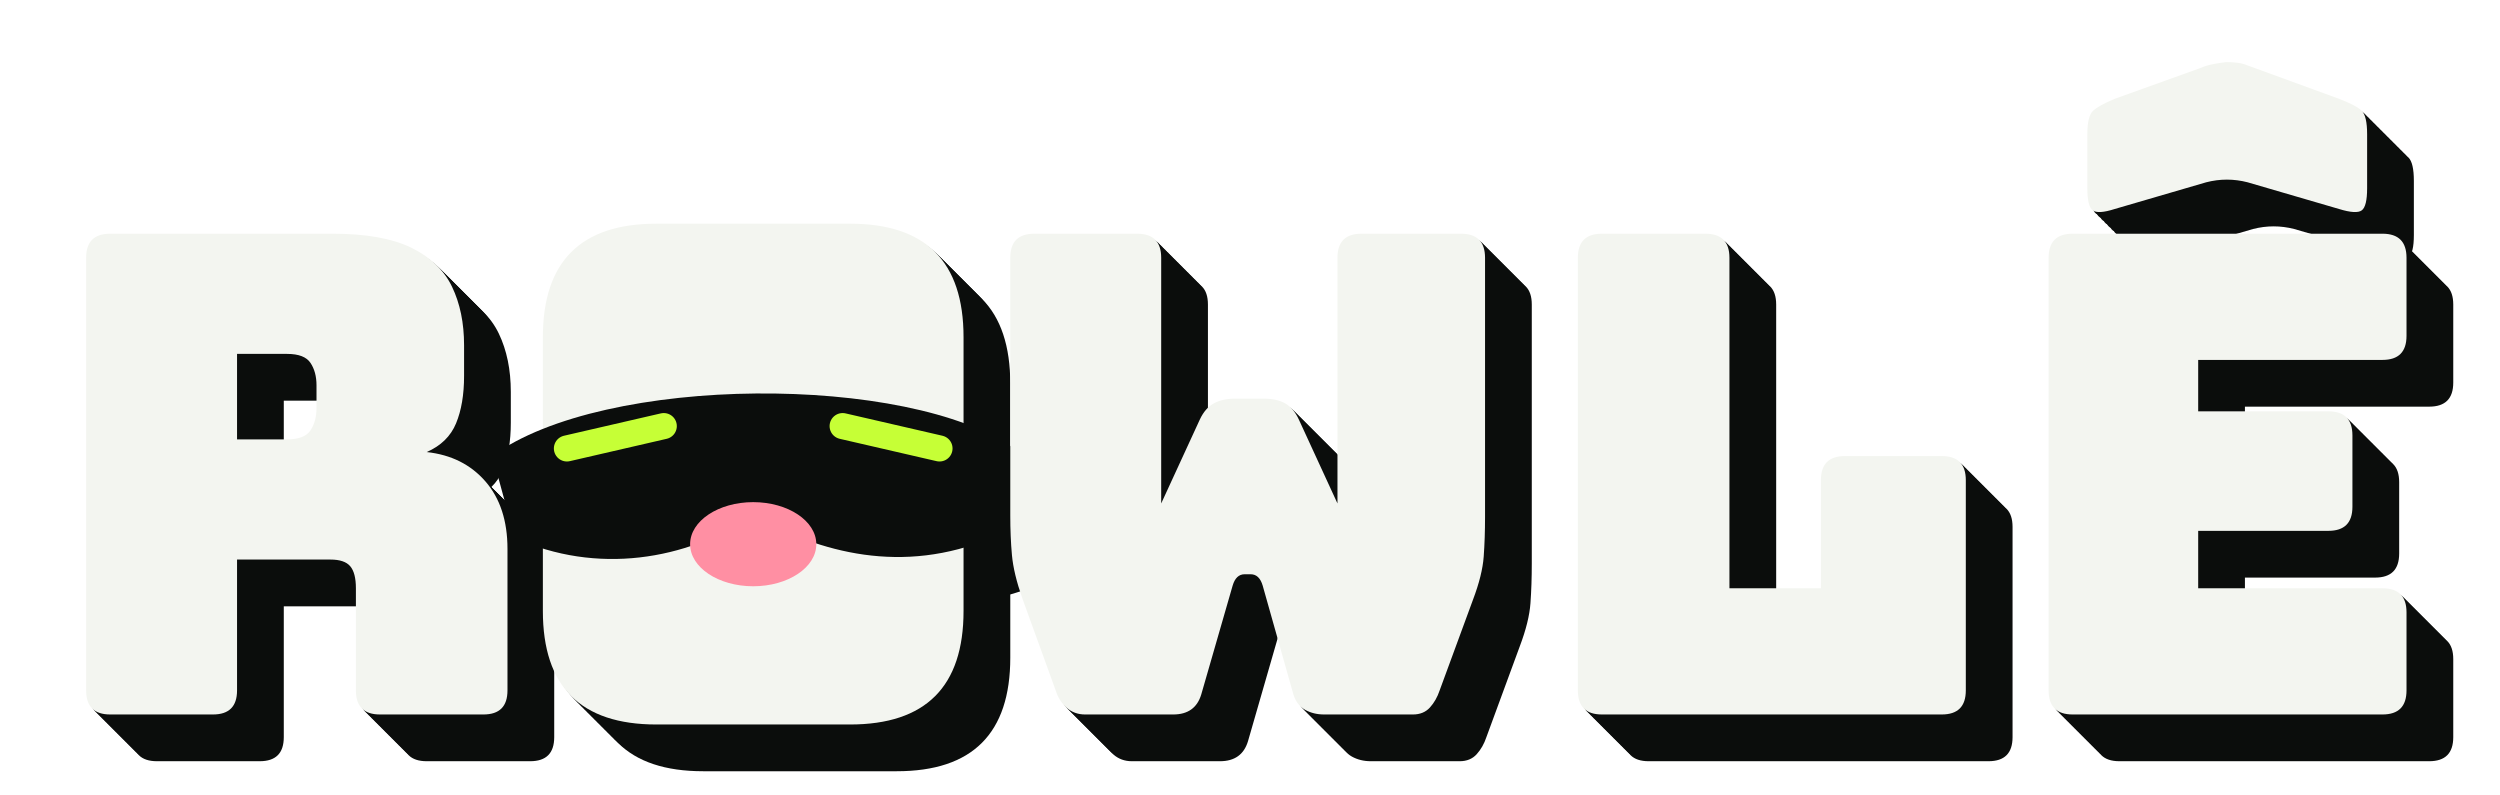
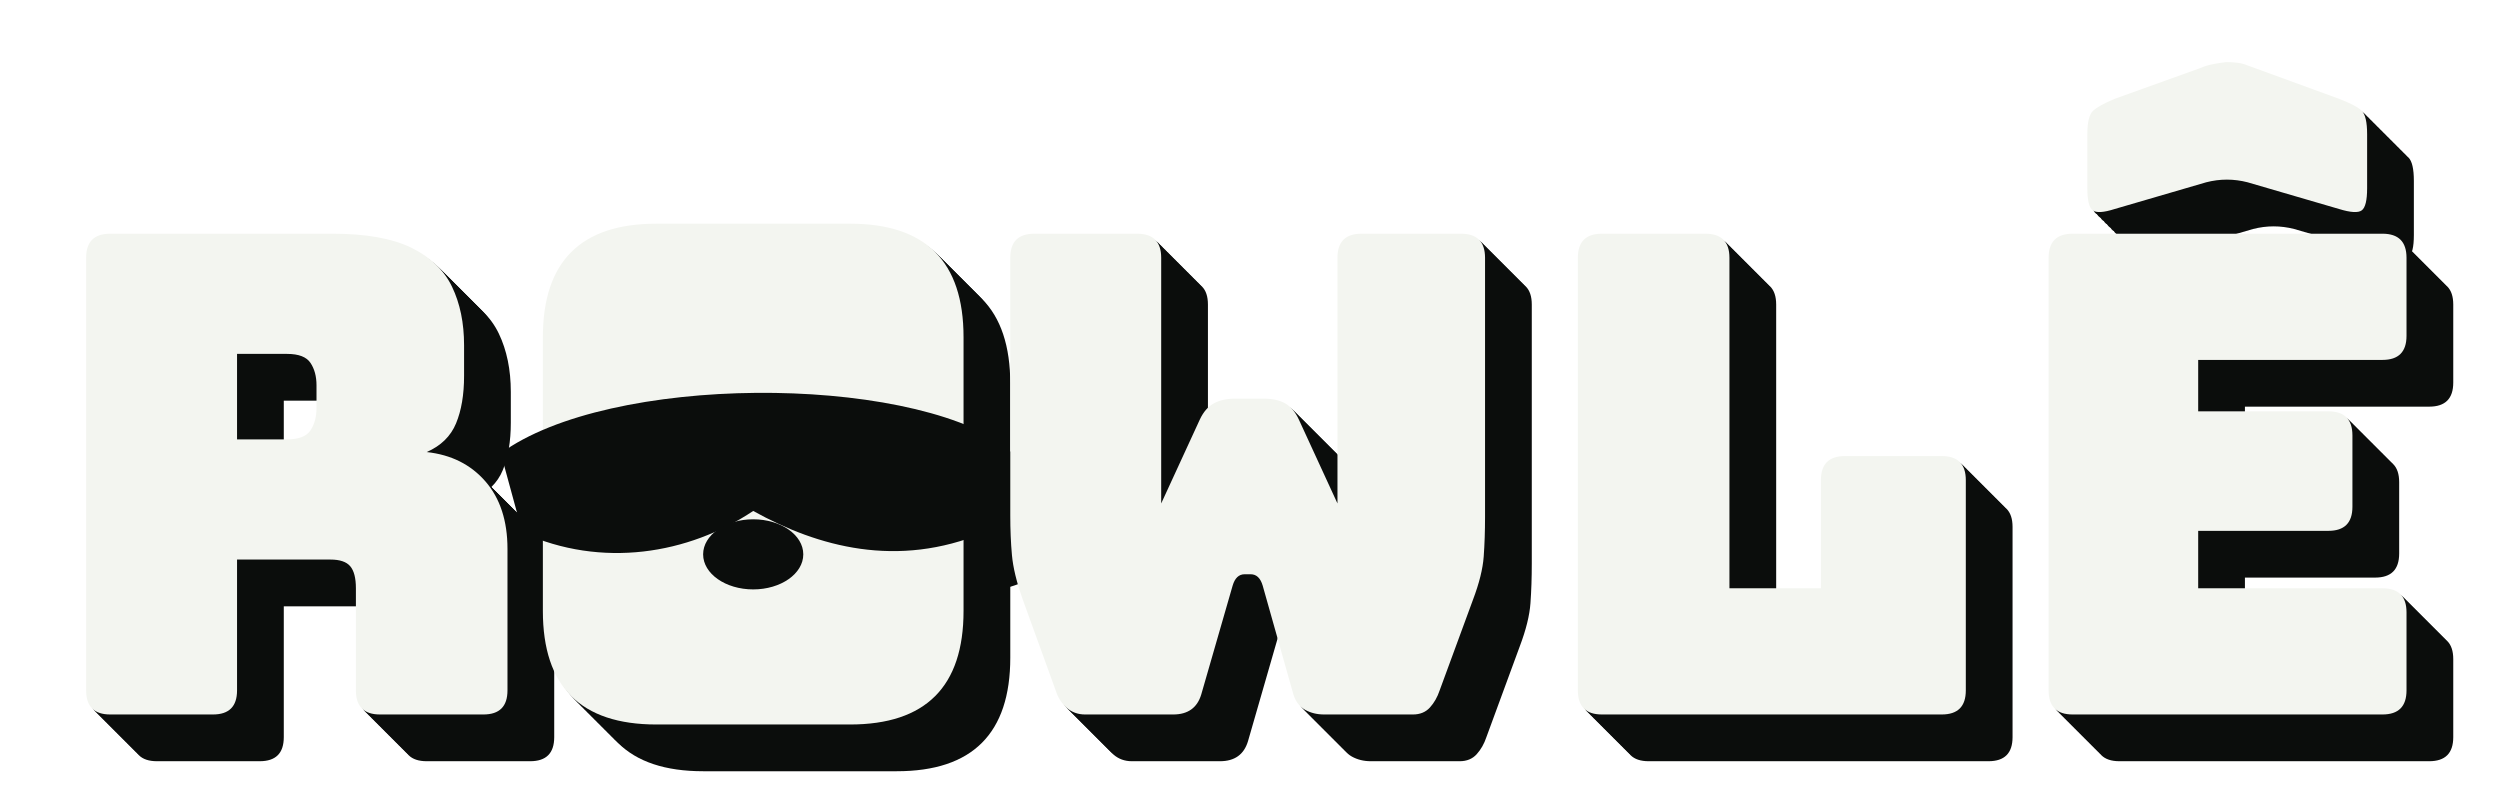
<svg xmlns="http://www.w3.org/2000/svg" viewBox="-12 -14 748.8 238" role="img" aria-label="Rowlê">
  <g transform="translate(1 1)">
    <path d="M51.80 200L21 200Q13.80 200 13.80 192.80L13.80 63.20Q13.80 56 21 56L87.60 56Q102.60 56 111.20 60.20Q119.80 64.40 123.40 71.90Q127 79.40 127 89.40L127 98.60Q127 107 124.60 112.80Q122.20 118.60 115.80 121.40Q126.80 122.60 133.40 130.20Q140 137.80 140 150.40L140 192.80Q140 200 132.80 200L101.80 200Q94.60 200 94.60 192.80L94.60 162.20Q94.60 157.60 92.90 155.60Q91.20 153.60 87 153.60L59 153.60L59 192.80Q59 200 51.80 200M74 92L59 92L59 117.60L74 117.60Q79.20 117.60 81 114.90Q82.80 112.20 82.80 108.20L82.80 101.40Q82.80 97.40 81 94.70Q79.20 92 74 92" fill="#0B0D0C" />
    <path d="M150.6 87 Q150.6 53 184.6 53 H242.6 Q276.6 53 276.6 87 V169 Q276.6 203 242.6 203 H184.6 Q150.6 203 150.6 169 Z" fill="#0B0D0C" />
-     <g transform="translate(135.48 98) scale(1.116)">
+     <g transform="translate(138 98) scale(1.08)">
      <path d="M0 22 C30 0 112 0 140 20 L134 44 C110 54 88 48 70 38 C52 50 28 54 6 44 Z" fill="#0B0D0C" />
    </g>
    <path d="M395.80 56L425.60 56Q432.80 56 432.80 63.20L432.80 140.80Q432.80 147.20 432.40 152.70Q432 158.20 429.20 165.60L419.20 192.80Q418.20 195.80 416.30 197.90Q414.40 200 411.20 200L384.60 200Q381.40 200 378.90 198.60Q376.40 197.20 375.40 194L366.20 161.40Q365.20 158 362.60 158L360.80 158Q358.20 158 357.20 161.40L347.80 194Q346 200 339.40 200L313 200Q309.80 200 307.50 198Q305.20 196 304.20 192.80L294.20 165.20Q291.60 157.80 291.10 152.30Q290.60 146.80 290.60 140.40L290.60 63.20Q290.60 56 297.80 56L328.60 56Q335.80 56 335.80 63.20L335.80 136.80L347.40 111.60Q349 108.20 351.60 106.80Q354.20 105.40 358 105.40L366.40 105.40Q370.40 105.40 372.90 106.80Q375.40 108.20 377 111.60L388.60 136.80L388.60 63.20Q388.60 56 395.80 56" fill="#0B0D0C" />
    <path d="M569.60 200L467.80 200Q460.60 200 460.60 192.80L460.60 63.20Q460.60 56 467.80 56L498.80 56Q506 56 506 63.20L506 162.20L533.40 162.20L533.40 129.80Q533.40 122.60 540.60 122.60L569.60 122.60Q576.80 122.60 576.80 129.80L576.80 192.80Q576.80 200 569.60 200" fill="#0B0D0C" />
    <path d="M701.60 200L608.80 200Q601.60 200 601.60 192.80L601.60 63.20Q601.60 56 608.80 56L701.60 56Q708.80 56 708.80 63.20L708.80 86.60Q708.80 93.80 701.60 93.80L646.40 93.80L646.40 109.20L685.40 109.20Q692.60 109.20 692.60 116.40L692.60 137.80Q692.60 145 685.40 145L646.40 145L646.40 162.20L701.60 162.20Q708.80 162.20 708.80 169.40L708.80 192.80Q708.80 200 701.60 200M648.80 40.60L621.40 48.60Q616.40 50.20 614.80 49Q613.20 47.80 613.20 42.40L613.20 26.20Q613.20 20.80 614.90 19.20Q616.60 17.60 621.40 15.60L647 6.40Q648.80 5.60 650.90 5.20Q653 4.80 654.80 4.60Q656.60 4.60 658.20 4.80Q659.80 5 661.20 5.60L688.60 15.60Q693.80 17.60 695.40 19.20Q697 20.80 697 26.20L697 42.40Q697 47.80 695.40 49Q693.80 50.20 688.60 48.60L661.20 40.60Q655 39 648.80 40.60" fill="#0B0D0C" />
  </g>
  <g transform="translate(2 2)">
    <path d="M51.80 200L21 200Q13.80 200 13.80 192.80L13.80 63.20Q13.80 56 21 56L87.60 56Q102.60 56 111.20 60.20Q119.80 64.40 123.40 71.90Q127 79.40 127 89.40L127 98.60Q127 107 124.60 112.80Q122.20 118.60 115.80 121.40Q126.80 122.60 133.40 130.20Q140 137.80 140 150.40L140 192.80Q140 200 132.80 200L101.80 200Q94.60 200 94.60 192.80L94.60 162.20Q94.60 157.60 92.90 155.60Q91.20 153.60 87 153.60L59 153.60L59 192.80Q59 200 51.80 200M74 92L59 92L59 117.60L74 117.60Q79.20 117.60 81 114.90Q82.80 112.20 82.80 108.20L82.80 101.40Q82.80 97.40 81 94.70Q79.20 92 74 92" fill="#0B0D0C" />
    <path d="M150.6 87 Q150.6 53 184.6 53 H242.6 Q276.6 53 276.6 87 V169 Q276.6 203 242.6 203 H184.6 Q150.6 203 150.6 169 Z" fill="#0B0D0C" />
-     <g transform="translate(135.48 98) scale(1.116)">
+     <g transform="translate(138 98) scale(1.08)">
      <path d="M0 22 C30 0 112 0 140 20 L134 44 C110 54 88 48 70 38 C52 50 28 54 6 44 Z" fill="#0B0D0C" />
    </g>
    <path d="M395.80 56L425.60 56Q432.80 56 432.80 63.20L432.80 140.80Q432.80 147.20 432.40 152.70Q432 158.20 429.20 165.60L419.20 192.80Q418.20 195.80 416.30 197.90Q414.40 200 411.20 200L384.60 200Q381.40 200 378.90 198.60Q376.40 197.20 375.40 194L366.20 161.40Q365.20 158 362.60 158L360.80 158Q358.20 158 357.20 161.40L347.80 194Q346 200 339.40 200L313 200Q309.80 200 307.50 198Q305.20 196 304.20 192.80L294.20 165.20Q291.60 157.80 291.10 152.30Q290.60 146.80 290.60 140.40L290.60 63.20Q290.60 56 297.80 56L328.60 56Q335.80 56 335.80 63.20L335.80 136.80L347.40 111.60Q349 108.20 351.60 106.80Q354.20 105.40 358 105.40L366.40 105.40Q370.40 105.40 372.90 106.80Q375.40 108.20 377 111.60L388.60 136.80L388.60 63.20Q388.60 56 395.80 56" fill="#0B0D0C" />
    <path d="M569.60 200L467.80 200Q460.60 200 460.60 192.80L460.60 63.20Q460.60 56 467.80 56L498.80 56Q506 56 506 63.20L506 162.20L533.40 162.20L533.40 129.80Q533.40 122.60 540.60 122.60L569.60 122.60Q576.80 122.60 576.80 129.80L576.80 192.80Q576.80 200 569.60 200" fill="#0B0D0C" />
    <path d="M701.60 200L608.80 200Q601.60 200 601.60 192.80L601.60 63.20Q601.60 56 608.80 56L701.60 56Q708.80 56 708.80 63.20L708.80 86.60Q708.80 93.80 701.60 93.80L646.40 93.80L646.40 109.20L685.40 109.20Q692.60 109.20 692.60 116.40L692.60 137.80Q692.60 145 685.40 145L646.40 145L646.40 162.20L701.60 162.20Q708.80 162.20 708.80 169.40L708.80 192.80Q708.80 200 701.60 200M648.80 40.60L621.40 48.60Q616.40 50.20 614.80 49Q613.20 47.80 613.20 42.40L613.20 26.20Q613.20 20.80 614.90 19.20Q616.60 17.60 621.40 15.60L647 6.40Q648.80 5.60 650.90 5.20Q653 4.80 654.80 4.60Q656.60 4.60 658.20 4.80Q659.80 5 661.20 5.60L688.60 15.60Q693.80 17.60 695.40 19.20Q697 20.80 697 26.20L697 42.40Q697 47.80 695.40 49Q693.80 50.20 688.60 48.60L661.20 40.60Q655 39 648.80 40.60" fill="#0B0D0C" />
  </g>
  <g transform="translate(3 3)">
    <path d="M51.80 200L21 200Q13.80 200 13.80 192.80L13.80 63.20Q13.80 56 21 56L87.60 56Q102.60 56 111.20 60.20Q119.80 64.40 123.40 71.90Q127 79.40 127 89.40L127 98.60Q127 107 124.60 112.80Q122.20 118.60 115.80 121.40Q126.80 122.60 133.40 130.20Q140 137.80 140 150.40L140 192.80Q140 200 132.80 200L101.80 200Q94.60 200 94.60 192.80L94.60 162.20Q94.60 157.60 92.90 155.60Q91.20 153.60 87 153.60L59 153.60L59 192.80Q59 200 51.80 200M74 92L59 92L59 117.60L74 117.60Q79.20 117.60 81 114.90Q82.80 112.20 82.80 108.20L82.80 101.40Q82.80 97.40 81 94.70Q79.20 92 74 92" fill="#0B0D0C" />
    <path d="M150.6 87 Q150.6 53 184.6 53 H242.6 Q276.6 53 276.6 87 V169 Q276.6 203 242.6 203 H184.6 Q150.6 203 150.6 169 Z" fill="#0B0D0C" />
-     <g transform="translate(135.48 98) scale(1.116)">
+     <g transform="translate(138 98) scale(1.08)">
      <path d="M0 22 C30 0 112 0 140 20 L134 44 C110 54 88 48 70 38 C52 50 28 54 6 44 Z" fill="#0B0D0C" />
    </g>
    <path d="M395.80 56L425.60 56Q432.80 56 432.80 63.20L432.80 140.80Q432.80 147.20 432.40 152.70Q432 158.20 429.20 165.60L419.20 192.80Q418.20 195.80 416.30 197.90Q414.40 200 411.20 200L384.60 200Q381.40 200 378.90 198.60Q376.40 197.20 375.40 194L366.20 161.40Q365.20 158 362.60 158L360.80 158Q358.20 158 357.20 161.40L347.80 194Q346 200 339.40 200L313 200Q309.80 200 307.50 198Q305.20 196 304.20 192.80L294.20 165.20Q291.60 157.80 291.10 152.30Q290.60 146.80 290.60 140.40L290.60 63.20Q290.60 56 297.80 56L328.60 56Q335.80 56 335.80 63.20L335.80 136.80L347.40 111.60Q349 108.20 351.60 106.80Q354.20 105.40 358 105.40L366.40 105.40Q370.40 105.40 372.90 106.80Q375.40 108.20 377 111.60L388.60 136.80L388.60 63.20Q388.60 56 395.80 56" fill="#0B0D0C" />
    <path d="M569.60 200L467.80 200Q460.60 200 460.60 192.80L460.60 63.20Q460.60 56 467.80 56L498.80 56Q506 56 506 63.20L506 162.20L533.40 162.20L533.40 129.80Q533.40 122.60 540.60 122.60L569.60 122.60Q576.80 122.60 576.80 129.80L576.80 192.80Q576.80 200 569.60 200" fill="#0B0D0C" />
    <path d="M701.60 200L608.80 200Q601.60 200 601.60 192.80L601.60 63.20Q601.60 56 608.80 56L701.60 56Q708.80 56 708.80 63.20L708.80 86.60Q708.80 93.80 701.60 93.80L646.40 93.80L646.40 109.20L685.40 109.20Q692.60 109.20 692.60 116.40L692.60 137.80Q692.60 145 685.40 145L646.40 145L646.40 162.20L701.60 162.20Q708.80 162.20 708.80 169.40L708.80 192.80Q708.80 200 701.60 200M648.80 40.60L621.40 48.60Q616.40 50.20 614.80 49Q613.20 47.80 613.20 42.40L613.20 26.20Q613.20 20.80 614.90 19.20Q616.60 17.60 621.40 15.60L647 6.40Q648.80 5.60 650.90 5.20Q653 4.80 654.80 4.60Q656.60 4.60 658.20 4.80Q659.80 5 661.20 5.60L688.60 15.60Q693.80 17.60 695.40 19.20Q697 20.80 697 26.20L697 42.40Q697 47.80 695.40 49Q693.80 50.20 688.60 48.60L661.20 40.60Q655 39 648.80 40.60" fill="#0B0D0C" />
  </g>
  <g transform="translate(4 4)">
    <path d="M51.80 200L21 200Q13.80 200 13.80 192.80L13.80 63.20Q13.80 56 21 56L87.60 56Q102.60 56 111.20 60.20Q119.80 64.40 123.40 71.90Q127 79.40 127 89.40L127 98.60Q127 107 124.60 112.80Q122.20 118.60 115.80 121.40Q126.80 122.60 133.40 130.20Q140 137.80 140 150.40L140 192.80Q140 200 132.80 200L101.80 200Q94.60 200 94.60 192.80L94.60 162.20Q94.60 157.60 92.90 155.60Q91.20 153.60 87 153.60L59 153.60L59 192.80Q59 200 51.80 200M74 92L59 92L59 117.60L74 117.60Q79.20 117.60 81 114.90Q82.80 112.20 82.80 108.20L82.80 101.40Q82.80 97.40 81 94.70Q79.20 92 74 92" fill="#0B0D0C" />
    <path d="M150.6 87 Q150.6 53 184.6 53 H242.6 Q276.6 53 276.6 87 V169 Q276.6 203 242.6 203 H184.6 Q150.6 203 150.6 169 Z" fill="#0B0D0C" />
-     <g transform="translate(135.48 98) scale(1.116)">
+     <g transform="translate(138 98) scale(1.08)">
      <path d="M0 22 C30 0 112 0 140 20 L134 44 C110 54 88 48 70 38 C52 50 28 54 6 44 Z" fill="#0B0D0C" />
    </g>
    <path d="M395.80 56L425.60 56Q432.80 56 432.80 63.20L432.80 140.80Q432.80 147.20 432.40 152.70Q432 158.20 429.20 165.60L419.20 192.80Q418.20 195.80 416.30 197.90Q414.40 200 411.20 200L384.60 200Q381.40 200 378.90 198.60Q376.40 197.20 375.40 194L366.20 161.40Q365.20 158 362.60 158L360.80 158Q358.20 158 357.20 161.40L347.80 194Q346 200 339.40 200L313 200Q309.80 200 307.50 198Q305.20 196 304.20 192.80L294.20 165.20Q291.60 157.80 291.10 152.30Q290.60 146.80 290.60 140.40L290.60 63.20Q290.60 56 297.80 56L328.60 56Q335.80 56 335.80 63.20L335.80 136.80L347.40 111.60Q349 108.20 351.60 106.80Q354.20 105.40 358 105.40L366.40 105.40Q370.40 105.40 372.90 106.80Q375.40 108.20 377 111.60L388.60 136.80L388.60 63.20Q388.60 56 395.80 56" fill="#0B0D0C" />
    <path d="M569.60 200L467.80 200Q460.60 200 460.60 192.80L460.60 63.20Q460.60 56 467.80 56L498.80 56Q506 56 506 63.20L506 162.20L533.40 162.20L533.40 129.80Q533.40 122.60 540.60 122.60L569.60 122.60Q576.80 122.60 576.80 129.80L576.80 192.80Q576.80 200 569.60 200" fill="#0B0D0C" />
    <path d="M701.60 200L608.80 200Q601.60 200 601.60 192.80L601.60 63.20Q601.60 56 608.80 56L701.60 56Q708.80 56 708.80 63.20L708.80 86.60Q708.80 93.80 701.60 93.80L646.40 93.80L646.40 109.20L685.40 109.20Q692.60 109.20 692.60 116.40L692.60 137.80Q692.60 145 685.40 145L646.40 145L646.40 162.20L701.60 162.20Q708.80 162.20 708.80 169.40L708.80 192.80Q708.80 200 701.60 200M648.80 40.60L621.40 48.60Q616.40 50.20 614.80 49Q613.20 47.80 613.20 42.40L613.20 26.20Q613.20 20.80 614.90 19.20Q616.60 17.60 621.40 15.60L647 6.40Q648.80 5.60 650.90 5.20Q653 4.80 654.80 4.60Q656.60 4.60 658.20 4.80Q659.80 5 661.20 5.60L688.60 15.60Q693.80 17.60 695.40 19.20Q697 20.80 697 26.20L697 42.40Q697 47.80 695.40 49Q693.80 50.20 688.60 48.60L661.20 40.60Q655 39 648.80 40.60" fill="#0B0D0C" />
  </g>
  <g transform="translate(5 5)">
    <path d="M51.80 200L21 200Q13.80 200 13.80 192.80L13.80 63.20Q13.80 56 21 56L87.60 56Q102.60 56 111.20 60.20Q119.80 64.40 123.40 71.90Q127 79.40 127 89.40L127 98.60Q127 107 124.60 112.80Q122.20 118.60 115.80 121.40Q126.80 122.60 133.40 130.20Q140 137.80 140 150.40L140 192.80Q140 200 132.80 200L101.80 200Q94.60 200 94.60 192.80L94.60 162.20Q94.60 157.60 92.90 155.60Q91.20 153.60 87 153.60L59 153.60L59 192.80Q59 200 51.80 200M74 92L59 92L59 117.60L74 117.60Q79.20 117.60 81 114.90Q82.80 112.20 82.80 108.20L82.80 101.40Q82.80 97.40 81 94.70Q79.20 92 74 92" fill="#0B0D0C" />
    <path d="M150.6 87 Q150.6 53 184.6 53 H242.6 Q276.6 53 276.6 87 V169 Q276.6 203 242.6 203 H184.6 Q150.6 203 150.6 169 Z" fill="#0B0D0C" />
-     <g transform="translate(135.48 98) scale(1.116)">
+     <g transform="translate(138 98) scale(1.08)">
      <path d="M0 22 C30 0 112 0 140 20 L134 44 C110 54 88 48 70 38 C52 50 28 54 6 44 Z" fill="#0B0D0C" />
    </g>
    <path d="M395.80 56L425.60 56Q432.80 56 432.80 63.20L432.80 140.80Q432.80 147.20 432.40 152.70Q432 158.20 429.20 165.60L419.20 192.80Q418.20 195.80 416.30 197.90Q414.40 200 411.20 200L384.60 200Q381.40 200 378.90 198.60Q376.40 197.20 375.40 194L366.20 161.40Q365.20 158 362.60 158L360.80 158Q358.20 158 357.20 161.40L347.80 194Q346 200 339.40 200L313 200Q309.80 200 307.50 198Q305.20 196 304.20 192.80L294.20 165.20Q291.60 157.80 291.10 152.30Q290.60 146.80 290.60 140.40L290.60 63.20Q290.60 56 297.80 56L328.60 56Q335.80 56 335.80 63.20L335.80 136.80L347.40 111.60Q349 108.20 351.60 106.80Q354.20 105.40 358 105.40L366.40 105.40Q370.40 105.40 372.90 106.80Q375.40 108.20 377 111.60L388.60 136.80L388.60 63.20Q388.60 56 395.80 56" fill="#0B0D0C" />
    <path d="M569.60 200L467.80 200Q460.60 200 460.60 192.80L460.60 63.20Q460.60 56 467.80 56L498.80 56Q506 56 506 63.20L506 162.20L533.40 162.20L533.40 129.80Q533.40 122.60 540.60 122.60L569.60 122.60Q576.80 122.60 576.80 129.80L576.80 192.80Q576.80 200 569.60 200" fill="#0B0D0C" />
    <path d="M701.60 200L608.80 200Q601.60 200 601.60 192.80L601.60 63.20Q601.60 56 608.80 56L701.60 56Q708.80 56 708.80 63.20L708.80 86.60Q708.80 93.80 701.60 93.80L646.40 93.80L646.40 109.20L685.40 109.20Q692.60 109.20 692.60 116.40L692.60 137.80Q692.60 145 685.40 145L646.40 145L646.40 162.20L701.60 162.20Q708.80 162.20 708.80 169.40L708.80 192.80Q708.80 200 701.60 200M648.80 40.60L621.40 48.60Q616.40 50.20 614.80 49Q613.20 47.80 613.20 42.40L613.20 26.20Q613.20 20.80 614.90 19.20Q616.60 17.60 621.40 15.60L647 6.40Q648.80 5.60 650.90 5.20Q653 4.80 654.80 4.60Q656.60 4.60 658.20 4.80Q659.80 5 661.20 5.60L688.60 15.60Q693.80 17.60 695.40 19.20Q697 20.80 697 26.20L697 42.40Q697 47.80 695.40 49Q693.80 50.20 688.60 48.60L661.20 40.60Q655 39 648.80 40.60" fill="#0B0D0C" />
  </g>
  <g transform="translate(6 6)">
    <path d="M51.80 200L21 200Q13.80 200 13.80 192.80L13.80 63.20Q13.80 56 21 56L87.60 56Q102.60 56 111.20 60.20Q119.80 64.40 123.40 71.90Q127 79.40 127 89.40L127 98.60Q127 107 124.60 112.80Q122.20 118.60 115.80 121.40Q126.80 122.60 133.40 130.20Q140 137.80 140 150.40L140 192.80Q140 200 132.80 200L101.80 200Q94.60 200 94.60 192.80L94.60 162.20Q94.60 157.60 92.90 155.60Q91.20 153.60 87 153.60L59 153.60L59 192.80Q59 200 51.80 200M74 92L59 92L59 117.60L74 117.60Q79.20 117.60 81 114.90Q82.80 112.20 82.80 108.20L82.80 101.40Q82.80 97.40 81 94.70Q79.20 92 74 92" fill="#0B0D0C" />
    <path d="M150.6 87 Q150.6 53 184.6 53 H242.6 Q276.6 53 276.6 87 V169 Q276.6 203 242.6 203 H184.6 Q150.6 203 150.6 169 Z" fill="#0B0D0C" />
-     <g transform="translate(135.48 98) scale(1.116)">
+     <g transform="translate(138 98) scale(1.08)">
      <path d="M0 22 C30 0 112 0 140 20 L134 44 C110 54 88 48 70 38 C52 50 28 54 6 44 Z" fill="#0B0D0C" />
    </g>
    <path d="M395.80 56L425.60 56Q432.80 56 432.80 63.20L432.80 140.80Q432.80 147.20 432.40 152.70Q432 158.20 429.20 165.60L419.20 192.80Q418.20 195.80 416.30 197.90Q414.40 200 411.20 200L384.60 200Q381.40 200 378.90 198.60Q376.40 197.20 375.40 194L366.20 161.40Q365.20 158 362.60 158L360.80 158Q358.20 158 357.20 161.40L347.80 194Q346 200 339.40 200L313 200Q309.80 200 307.50 198Q305.20 196 304.20 192.80L294.20 165.20Q291.60 157.80 291.10 152.30Q290.60 146.80 290.60 140.40L290.60 63.20Q290.60 56 297.80 56L328.60 56Q335.80 56 335.80 63.20L335.80 136.80L347.40 111.60Q349 108.20 351.60 106.80Q354.20 105.40 358 105.40L366.40 105.40Q370.40 105.40 372.90 106.80Q375.40 108.20 377 111.60L388.60 136.80L388.60 63.20Q388.60 56 395.80 56" fill="#0B0D0C" />
    <path d="M569.60 200L467.80 200Q460.60 200 460.60 192.80L460.60 63.20Q460.60 56 467.80 56L498.80 56Q506 56 506 63.20L506 162.20L533.40 162.20L533.40 129.80Q533.40 122.60 540.60 122.60L569.60 122.60Q576.80 122.60 576.80 129.80L576.80 192.80Q576.80 200 569.60 200" fill="#0B0D0C" />
    <path d="M701.60 200L608.80 200Q601.60 200 601.60 192.80L601.60 63.20Q601.60 56 608.80 56L701.60 56Q708.80 56 708.80 63.20L708.80 86.60Q708.80 93.80 701.60 93.80L646.40 93.80L646.40 109.20L685.40 109.20Q692.60 109.20 692.60 116.40L692.60 137.80Q692.60 145 685.40 145L646.40 145L646.40 162.20L701.60 162.20Q708.80 162.20 708.80 169.40L708.80 192.80Q708.80 200 701.60 200M648.80 40.60L621.40 48.60Q616.40 50.20 614.80 49Q613.20 47.80 613.20 42.40L613.20 26.20Q613.20 20.80 614.90 19.20Q616.60 17.60 621.40 15.60L647 6.40Q648.80 5.60 650.90 5.20Q653 4.80 654.80 4.60Q656.60 4.60 658.20 4.80Q659.80 5 661.20 5.60L688.60 15.60Q693.80 17.60 695.40 19.20Q697 20.80 697 26.20L697 42.40Q697 47.80 695.40 49Q693.80 50.20 688.60 48.60L661.20 40.60Q655 39 648.80 40.60" fill="#0B0D0C" />
  </g>
  <g transform="translate(7 7)">
    <path d="M51.80 200L21 200Q13.80 200 13.80 192.80L13.80 63.20Q13.80 56 21 56L87.60 56Q102.60 56 111.20 60.20Q119.80 64.40 123.40 71.90Q127 79.40 127 89.40L127 98.60Q127 107 124.60 112.80Q122.20 118.60 115.80 121.40Q126.80 122.60 133.40 130.20Q140 137.80 140 150.40L140 192.80Q140 200 132.80 200L101.80 200Q94.60 200 94.60 192.80L94.60 162.20Q94.60 157.60 92.90 155.60Q91.20 153.60 87 153.60L59 153.60L59 192.80Q59 200 51.80 200M74 92L59 92L59 117.60L74 117.60Q79.20 117.60 81 114.90Q82.80 112.20 82.80 108.20L82.80 101.40Q82.80 97.40 81 94.70Q79.20 92 74 92" fill="#0B0D0C" />
    <path d="M150.6 87 Q150.6 53 184.6 53 H242.6 Q276.6 53 276.6 87 V169 Q276.6 203 242.6 203 H184.6 Q150.6 203 150.6 169 Z" fill="#0B0D0C" />
-     <g transform="translate(135.48 98) scale(1.116)">
+     <g transform="translate(138 98) scale(1.08)">
      <path d="M0 22 C30 0 112 0 140 20 L134 44 C110 54 88 48 70 38 C52 50 28 54 6 44 Z" fill="#0B0D0C" />
    </g>
    <path d="M395.80 56L425.60 56Q432.80 56 432.80 63.20L432.80 140.80Q432.80 147.20 432.40 152.70Q432 158.20 429.20 165.60L419.20 192.80Q418.20 195.80 416.30 197.90Q414.40 200 411.20 200L384.60 200Q381.40 200 378.90 198.60Q376.40 197.20 375.40 194L366.20 161.40Q365.20 158 362.60 158L360.80 158Q358.20 158 357.20 161.40L347.80 194Q346 200 339.40 200L313 200Q309.80 200 307.50 198Q305.20 196 304.20 192.80L294.20 165.20Q291.60 157.80 291.10 152.30Q290.60 146.80 290.60 140.40L290.60 63.20Q290.60 56 297.80 56L328.60 56Q335.80 56 335.80 63.20L335.80 136.80L347.40 111.60Q349 108.20 351.60 106.80Q354.20 105.40 358 105.40L366.40 105.40Q370.40 105.40 372.90 106.80Q375.40 108.20 377 111.60L388.60 136.80L388.60 63.20Q388.60 56 395.80 56" fill="#0B0D0C" />
    <path d="M569.60 200L467.80 200Q460.60 200 460.60 192.80L460.60 63.20Q460.60 56 467.80 56L498.80 56Q506 56 506 63.20L506 162.20L533.40 162.20L533.40 129.80Q533.40 122.60 540.60 122.60L569.60 122.60Q576.80 122.60 576.80 129.80L576.80 192.80Q576.80 200 569.60 200" fill="#0B0D0C" />
    <path d="M701.60 200L608.80 200Q601.60 200 601.60 192.80L601.60 63.20Q601.60 56 608.80 56L701.60 56Q708.80 56 708.80 63.20L708.80 86.60Q708.80 93.80 701.60 93.80L646.40 93.80L646.40 109.20L685.40 109.20Q692.60 109.20 692.60 116.40L692.60 137.80Q692.60 145 685.40 145L646.40 145L646.40 162.20L701.60 162.20Q708.80 162.20 708.80 169.40L708.80 192.80Q708.80 200 701.60 200M648.80 40.60L621.40 48.60Q616.40 50.20 614.80 49Q613.20 47.80 613.20 42.40L613.20 26.20Q613.20 20.80 614.90 19.20Q616.60 17.60 621.40 15.60L647 6.40Q648.80 5.60 650.90 5.20Q653 4.80 654.80 4.60Q656.60 4.60 658.20 4.80Q659.80 5 661.20 5.60L688.60 15.60Q693.80 17.60 695.40 19.20Q697 20.80 697 26.20L697 42.40Q697 47.80 695.40 49Q693.80 50.20 688.60 48.60L661.20 40.60Q655 39 648.80 40.60" fill="#0B0D0C" />
  </g>
  <g transform="translate(8 8)">
    <path d="M51.80 200L21 200Q13.80 200 13.80 192.80L13.80 63.20Q13.80 56 21 56L87.60 56Q102.60 56 111.20 60.20Q119.80 64.40 123.40 71.90Q127 79.40 127 89.40L127 98.60Q127 107 124.60 112.80Q122.20 118.60 115.80 121.40Q126.80 122.60 133.40 130.20Q140 137.80 140 150.40L140 192.80Q140 200 132.80 200L101.80 200Q94.60 200 94.60 192.80L94.60 162.20Q94.60 157.60 92.90 155.60Q91.20 153.60 87 153.60L59 153.60L59 192.80Q59 200 51.80 200M74 92L59 92L59 117.60L74 117.60Q79.20 117.60 81 114.90Q82.80 112.20 82.80 108.20L82.80 101.40Q82.80 97.40 81 94.70Q79.20 92 74 92" fill="#0B0D0C" />
    <path d="M150.6 87 Q150.6 53 184.6 53 H242.6 Q276.6 53 276.6 87 V169 Q276.6 203 242.6 203 H184.6 Q150.6 203 150.6 169 Z" fill="#0B0D0C" />
-     <g transform="translate(135.48 98) scale(1.116)">
+     <g transform="translate(138 98) scale(1.08)">
      <path d="M0 22 C30 0 112 0 140 20 L134 44 C110 54 88 48 70 38 C52 50 28 54 6 44 Z" fill="#0B0D0C" />
    </g>
    <path d="M395.80 56L425.60 56Q432.80 56 432.80 63.20L432.80 140.80Q432.80 147.20 432.40 152.70Q432 158.20 429.20 165.60L419.20 192.80Q418.20 195.80 416.30 197.90Q414.40 200 411.20 200L384.60 200Q381.40 200 378.90 198.60Q376.40 197.20 375.40 194L366.20 161.40Q365.20 158 362.60 158L360.80 158Q358.20 158 357.20 161.40L347.80 194Q346 200 339.40 200L313 200Q309.80 200 307.50 198Q305.20 196 304.20 192.80L294.20 165.20Q291.60 157.80 291.10 152.30Q290.60 146.80 290.60 140.40L290.60 63.20Q290.60 56 297.80 56L328.60 56Q335.80 56 335.80 63.20L335.80 136.80L347.40 111.60Q349 108.20 351.60 106.80Q354.20 105.40 358 105.40L366.40 105.40Q370.40 105.40 372.90 106.80Q375.40 108.20 377 111.60L388.60 136.80L388.60 63.20Q388.60 56 395.80 56" fill="#0B0D0C" />
    <path d="M569.60 200L467.80 200Q460.60 200 460.60 192.80L460.60 63.20Q460.60 56 467.80 56L498.80 56Q506 56 506 63.20L506 162.20L533.40 162.20L533.40 129.80Q533.40 122.60 540.60 122.60L569.60 122.60Q576.80 122.60 576.80 129.80L576.80 192.80Q576.80 200 569.60 200" fill="#0B0D0C" />
    <path d="M701.60 200L608.80 200Q601.60 200 601.60 192.80L601.60 63.20Q601.60 56 608.80 56L701.60 56Q708.80 56 708.80 63.20L708.80 86.60Q708.80 93.80 701.60 93.80L646.40 93.80L646.40 109.20L685.40 109.20Q692.60 109.20 692.60 116.40L692.60 137.80Q692.60 145 685.40 145L646.40 145L646.40 162.20L701.60 162.20Q708.80 162.20 708.80 169.40L708.80 192.80Q708.80 200 701.60 200M648.80 40.60L621.40 48.60Q616.40 50.20 614.80 49Q613.20 47.80 613.20 42.40L613.20 26.20Q613.20 20.80 614.90 19.20Q616.60 17.60 621.40 15.60L647 6.40Q648.80 5.60 650.90 5.20Q653 4.80 654.80 4.60Q656.60 4.60 658.20 4.80Q659.80 5 661.20 5.60L688.60 15.60Q693.80 17.60 695.40 19.20Q697 20.80 697 26.20L697 42.40Q697 47.80 695.40 49Q693.80 50.20 688.60 48.60L661.20 40.60Q655 39 648.80 40.60" fill="#0B0D0C" />
  </g>
  <g transform="translate(9 9)">
    <path d="M51.80 200L21 200Q13.80 200 13.80 192.80L13.80 63.20Q13.80 56 21 56L87.60 56Q102.60 56 111.20 60.20Q119.80 64.40 123.40 71.90Q127 79.40 127 89.40L127 98.60Q127 107 124.60 112.80Q122.20 118.60 115.80 121.40Q126.80 122.60 133.40 130.20Q140 137.80 140 150.40L140 192.80Q140 200 132.80 200L101.80 200Q94.60 200 94.60 192.80L94.60 162.20Q94.60 157.60 92.90 155.60Q91.20 153.60 87 153.60L59 153.60L59 192.80Q59 200 51.80 200M74 92L59 92L59 117.60L74 117.60Q79.20 117.60 81 114.90Q82.80 112.20 82.80 108.20L82.80 101.40Q82.80 97.40 81 94.70Q79.20 92 74 92" fill="#0B0D0C" />
    <path d="M150.6 87 Q150.6 53 184.6 53 H242.6 Q276.6 53 276.6 87 V169 Q276.6 203 242.6 203 H184.6 Q150.6 203 150.6 169 Z" fill="#0B0D0C" />
-     <g transform="translate(135.48 98) scale(1.116)">
+     <g transform="translate(138 98) scale(1.08)">
      <path d="M0 22 C30 0 112 0 140 20 L134 44 C110 54 88 48 70 38 C52 50 28 54 6 44 Z" fill="#0B0D0C" />
    </g>
    <path d="M395.80 56L425.60 56Q432.80 56 432.80 63.20L432.80 140.80Q432.80 147.20 432.40 152.70Q432 158.20 429.20 165.60L419.20 192.80Q418.20 195.80 416.30 197.90Q414.40 200 411.20 200L384.60 200Q381.40 200 378.90 198.60Q376.40 197.20 375.40 194L366.20 161.40Q365.20 158 362.60 158L360.80 158Q358.20 158 357.20 161.40L347.80 194Q346 200 339.40 200L313 200Q309.80 200 307.50 198Q305.20 196 304.20 192.80L294.20 165.20Q291.60 157.80 291.10 152.30Q290.60 146.80 290.60 140.40L290.60 63.20Q290.60 56 297.80 56L328.60 56Q335.80 56 335.80 63.20L335.80 136.80L347.40 111.60Q349 108.20 351.60 106.80Q354.20 105.40 358 105.40L366.40 105.40Q370.40 105.40 372.90 106.80Q375.40 108.20 377 111.60L388.60 136.80L388.60 63.20Q388.60 56 395.80 56" fill="#0B0D0C" />
    <path d="M569.60 200L467.80 200Q460.60 200 460.60 192.80L460.60 63.20Q460.60 56 467.80 56L498.80 56Q506 56 506 63.20L506 162.20L533.40 162.20L533.40 129.80Q533.40 122.60 540.60 122.60L569.60 122.60Q576.80 122.60 576.80 129.80L576.80 192.80Q576.80 200 569.60 200" fill="#0B0D0C" />
    <path d="M701.60 200L608.80 200Q601.60 200 601.60 192.80L601.60 63.20Q601.60 56 608.80 56L701.60 56Q708.80 56 708.80 63.20L708.80 86.60Q708.80 93.80 701.60 93.80L646.40 93.80L646.40 109.20L685.40 109.20Q692.60 109.20 692.60 116.40L692.60 137.80Q692.60 145 685.40 145L646.40 145L646.40 162.20L701.60 162.20Q708.80 162.20 708.80 169.40L708.80 192.80Q708.80 200 701.60 200M648.80 40.60L621.40 48.60Q616.40 50.20 614.80 49Q613.20 47.80 613.20 42.40L613.20 26.20Q613.20 20.80 614.90 19.20Q616.60 17.60 621.40 15.60L647 6.40Q648.80 5.60 650.90 5.20Q653 4.80 654.80 4.60Q656.60 4.60 658.20 4.80Q659.80 5 661.20 5.60L688.60 15.60Q693.80 17.60 695.40 19.20Q697 20.80 697 26.20L697 42.40Q697 47.80 695.40 49Q693.80 50.20 688.60 48.60L661.20 40.60Q655 39 648.80 40.60" fill="#0B0D0C" />
  </g>
  <g transform="translate(10 10)">
    <path d="M51.80 200L21 200Q13.80 200 13.80 192.80L13.80 63.20Q13.80 56 21 56L87.60 56Q102.60 56 111.20 60.20Q119.80 64.40 123.40 71.90Q127 79.40 127 89.40L127 98.60Q127 107 124.60 112.80Q122.20 118.60 115.80 121.40Q126.80 122.60 133.40 130.20Q140 137.80 140 150.40L140 192.80Q140 200 132.80 200L101.80 200Q94.60 200 94.60 192.80L94.60 162.20Q94.60 157.60 92.90 155.60Q91.20 153.60 87 153.60L59 153.60L59 192.80Q59 200 51.80 200M74 92L59 92L59 117.60L74 117.60Q79.20 117.60 81 114.90Q82.80 112.20 82.80 108.20L82.80 101.40Q82.80 97.40 81 94.70Q79.20 92 74 92" fill="#0B0D0C" />
    <path d="M150.6 87 Q150.6 53 184.6 53 H242.6 Q276.6 53 276.6 87 V169 Q276.6 203 242.6 203 H184.6 Q150.6 203 150.6 169 Z" fill="#0B0D0C" />
-     <g transform="translate(135.48 98) scale(1.116)">
+     <g transform="translate(138 98) scale(1.08)">
      <path d="M0 22 C30 0 112 0 140 20 L134 44 C110 54 88 48 70 38 C52 50 28 54 6 44 Z" fill="#0B0D0C" />
    </g>
    <path d="M395.80 56L425.60 56Q432.80 56 432.80 63.20L432.80 140.80Q432.80 147.20 432.40 152.70Q432 158.20 429.20 165.60L419.20 192.80Q418.20 195.80 416.30 197.90Q414.40 200 411.20 200L384.60 200Q381.40 200 378.90 198.60Q376.40 197.20 375.40 194L366.20 161.40Q365.20 158 362.60 158L360.80 158Q358.20 158 357.20 161.40L347.80 194Q346 200 339.40 200L313 200Q309.80 200 307.50 198Q305.20 196 304.20 192.80L294.20 165.20Q291.60 157.80 291.10 152.30Q290.60 146.80 290.60 140.40L290.60 63.20Q290.60 56 297.80 56L328.60 56Q335.80 56 335.80 63.20L335.80 136.80L347.40 111.60Q349 108.20 351.60 106.80Q354.20 105.40 358 105.40L366.40 105.40Q370.40 105.40 372.90 106.80Q375.40 108.20 377 111.60L388.60 136.80L388.60 63.20Q388.60 56 395.80 56" fill="#0B0D0C" />
    <path d="M569.60 200L467.80 200Q460.60 200 460.60 192.80L460.60 63.20Q460.60 56 467.80 56L498.80 56Q506 56 506 63.20L506 162.20L533.40 162.20L533.40 129.80Q533.40 122.60 540.60 122.60L569.60 122.60Q576.80 122.60 576.80 129.80L576.80 192.80Q576.80 200 569.60 200" fill="#0B0D0C" />
    <path d="M701.60 200L608.80 200Q601.60 200 601.60 192.80L601.60 63.20Q601.60 56 608.80 56L701.60 56Q708.80 56 708.80 63.20L708.80 86.60Q708.80 93.80 701.60 93.80L646.40 93.80L646.40 109.20L685.40 109.20Q692.60 109.20 692.60 116.40L692.60 137.80Q692.60 145 685.40 145L646.40 145L646.40 162.20L701.60 162.20Q708.80 162.20 708.80 169.40L708.80 192.80Q708.80 200 701.60 200M648.80 40.60L621.40 48.60Q616.40 50.20 614.80 49Q613.20 47.80 613.20 42.40L613.20 26.20Q613.20 20.80 614.90 19.20Q616.60 17.60 621.40 15.60L647 6.40Q648.80 5.60 650.90 5.20Q653 4.80 654.80 4.60Q656.60 4.60 658.20 4.80Q659.80 5 661.20 5.60L688.60 15.60Q693.80 17.60 695.40 19.20Q697 20.80 697 26.20L697 42.40Q697 47.80 695.40 49Q693.80 50.20 688.60 48.60L661.20 40.60Q655 39 648.80 40.60" fill="#0B0D0C" />
  </g>
  <g transform="translate(11 11)">
    <path d="M51.80 200L21 200Q13.80 200 13.80 192.80L13.80 63.20Q13.80 56 21 56L87.60 56Q102.60 56 111.20 60.20Q119.80 64.40 123.40 71.90Q127 79.40 127 89.40L127 98.60Q127 107 124.60 112.80Q122.20 118.60 115.80 121.40Q126.80 122.60 133.40 130.20Q140 137.80 140 150.40L140 192.80Q140 200 132.80 200L101.80 200Q94.60 200 94.60 192.80L94.60 162.20Q94.60 157.60 92.90 155.60Q91.20 153.60 87 153.60L59 153.60L59 192.80Q59 200 51.80 200M74 92L59 92L59 117.60L74 117.60Q79.20 117.60 81 114.90Q82.80 112.20 82.80 108.20L82.80 101.40Q82.80 97.40 81 94.70Q79.20 92 74 92" fill="#0B0D0C" />
    <path d="M150.6 87 Q150.6 53 184.6 53 H242.6 Q276.6 53 276.6 87 V169 Q276.6 203 242.6 203 H184.6 Q150.6 203 150.6 169 Z" fill="#0B0D0C" />
-     <g transform="translate(135.48 98) scale(1.116)">
+     <g transform="translate(138 98) scale(1.08)">
      <path d="M0 22 C30 0 112 0 140 20 L134 44 C110 54 88 48 70 38 C52 50 28 54 6 44 Z" fill="#0B0D0C" />
    </g>
    <path d="M395.80 56L425.60 56Q432.80 56 432.80 63.20L432.80 140.80Q432.80 147.20 432.40 152.70Q432 158.20 429.20 165.60L419.20 192.80Q418.20 195.80 416.30 197.90Q414.40 200 411.20 200L384.60 200Q381.40 200 378.90 198.60Q376.40 197.20 375.40 194L366.20 161.40Q365.20 158 362.60 158L360.80 158Q358.20 158 357.20 161.40L347.80 194Q346 200 339.40 200L313 200Q309.80 200 307.50 198Q305.20 196 304.20 192.80L294.20 165.20Q291.60 157.80 291.10 152.30Q290.60 146.80 290.60 140.40L290.60 63.20Q290.60 56 297.80 56L328.60 56Q335.80 56 335.80 63.20L335.80 136.80L347.40 111.60Q349 108.20 351.60 106.80Q354.20 105.40 358 105.40L366.40 105.40Q370.40 105.40 372.90 106.80Q375.40 108.20 377 111.60L388.60 136.80L388.60 63.20Q388.60 56 395.80 56" fill="#0B0D0C" />
    <path d="M569.60 200L467.80 200Q460.60 200 460.60 192.80L460.60 63.20Q460.60 56 467.80 56L498.80 56Q506 56 506 63.20L506 162.20L533.40 162.20L533.40 129.80Q533.40 122.60 540.60 122.60L569.60 122.60Q576.80 122.60 576.80 129.80L576.80 192.80Q576.80 200 569.60 200" fill="#0B0D0C" />
    <path d="M701.60 200L608.80 200Q601.60 200 601.60 192.80L601.60 63.20Q601.60 56 608.80 56L701.60 56Q708.80 56 708.80 63.20L708.80 86.60Q708.80 93.80 701.60 93.80L646.40 93.80L646.40 109.20L685.40 109.20Q692.60 109.20 692.60 116.40L692.60 137.80Q692.60 145 685.40 145L646.40 145L646.40 162.20L701.60 162.20Q708.80 162.20 708.80 169.40L708.80 192.80Q708.80 200 701.60 200M648.80 40.60L621.40 48.60Q616.40 50.20 614.80 49Q613.20 47.80 613.20 42.40L613.20 26.20Q613.20 20.80 614.90 19.20Q616.60 17.60 621.40 15.60L647 6.40Q648.80 5.60 650.90 5.20Q653 4.80 654.80 4.60Q656.60 4.60 658.20 4.80Q659.80 5 661.20 5.60L688.60 15.60Q693.80 17.60 695.40 19.20Q697 20.80 697 26.20L697 42.40Q697 47.80 695.40 49Q693.80 50.20 688.60 48.60L661.20 40.60Q655 39 648.80 40.60" fill="#0B0D0C" />
  </g>
  <g transform="translate(12 12)">
    <path d="M51.80 200L21 200Q13.80 200 13.80 192.80L13.80 63.20Q13.80 56 21 56L87.60 56Q102.60 56 111.20 60.20Q119.80 64.40 123.40 71.90Q127 79.40 127 89.40L127 98.60Q127 107 124.60 112.80Q122.20 118.60 115.80 121.40Q126.80 122.60 133.40 130.20Q140 137.80 140 150.40L140 192.80Q140 200 132.80 200L101.80 200Q94.60 200 94.60 192.80L94.60 162.20Q94.60 157.60 92.90 155.60Q91.20 153.60 87 153.60L59 153.60L59 192.80Q59 200 51.80 200M74 92L59 92L59 117.60L74 117.60Q79.20 117.60 81 114.90Q82.80 112.20 82.80 108.20L82.80 101.40Q82.80 97.40 81 94.70Q79.20 92 74 92" fill="#0B0D0C" />
    <path d="M150.6 87 Q150.6 53 184.6 53 H242.6 Q276.6 53 276.6 87 V169 Q276.6 203 242.6 203 H184.6 Q150.6 203 150.6 169 Z" fill="#0B0D0C" />
-     <g transform="translate(135.48 98) scale(1.116)">
+     <g transform="translate(138 98) scale(1.08)">
      <path d="M0 22 C30 0 112 0 140 20 L134 44 C110 54 88 48 70 38 C52 50 28 54 6 44 Z" fill="#0B0D0C" />
    </g>
    <path d="M395.80 56L425.60 56Q432.80 56 432.80 63.20L432.80 140.80Q432.80 147.20 432.40 152.70Q432 158.20 429.20 165.60L419.20 192.80Q418.20 195.80 416.30 197.90Q414.40 200 411.20 200L384.60 200Q381.40 200 378.90 198.60Q376.40 197.20 375.40 194L366.20 161.40Q365.20 158 362.60 158L360.80 158Q358.20 158 357.20 161.40L347.80 194Q346 200 339.40 200L313 200Q309.80 200 307.50 198Q305.20 196 304.20 192.80L294.20 165.20Q291.60 157.80 291.10 152.30Q290.60 146.80 290.60 140.40L290.60 63.20Q290.60 56 297.80 56L328.60 56Q335.80 56 335.80 63.20L335.80 136.80L347.40 111.60Q349 108.20 351.60 106.80Q354.20 105.40 358 105.40L366.40 105.40Q370.40 105.40 372.90 106.80Q375.40 108.20 377 111.60L388.60 136.80L388.60 63.20Q388.60 56 395.80 56" fill="#0B0D0C" />
    <path d="M569.60 200L467.80 200Q460.60 200 460.60 192.80L460.60 63.20Q460.60 56 467.80 56L498.80 56Q506 56 506 63.20L506 162.20L533.40 162.20L533.40 129.80Q533.40 122.60 540.60 122.60L569.60 122.60Q576.80 122.60 576.80 129.80L576.80 192.80Q576.80 200 569.60 200" fill="#0B0D0C" />
    <path d="M701.60 200L608.80 200Q601.60 200 601.60 192.80L601.60 63.20Q601.60 56 608.80 56L701.60 56Q708.80 56 708.80 63.20L708.80 86.60Q708.80 93.80 701.60 93.80L646.40 93.80L646.40 109.20L685.40 109.20Q692.60 109.20 692.60 116.40L692.60 137.80Q692.60 145 685.40 145L646.40 145L646.40 162.20L701.60 162.20Q708.80 162.20 708.80 169.40L708.80 192.80Q708.80 200 701.60 200M648.80 40.60L621.40 48.60Q616.40 50.20 614.80 49Q613.20 47.80 613.20 42.40L613.20 26.20Q613.20 20.80 614.90 19.20Q616.60 17.60 621.40 15.60L647 6.40Q648.80 5.60 650.90 5.20Q653 4.80 654.80 4.60Q656.60 4.60 658.20 4.80Q659.80 5 661.20 5.60L688.60 15.60Q693.80 17.60 695.40 19.20Q697 20.80 697 26.20L697 42.40Q697 47.80 695.40 49Q693.80 50.20 688.60 48.60L661.20 40.60Q655 39 648.80 40.60" fill="#0B0D0C" />
  </g>
  <g transform="translate(13 13)">
    <path d="M51.80 200L21 200Q13.80 200 13.80 192.80L13.80 63.20Q13.80 56 21 56L87.60 56Q102.60 56 111.20 60.20Q119.80 64.40 123.40 71.90Q127 79.40 127 89.40L127 98.60Q127 107 124.60 112.80Q122.20 118.60 115.80 121.40Q126.80 122.60 133.40 130.20Q140 137.80 140 150.40L140 192.80Q140 200 132.80 200L101.80 200Q94.60 200 94.60 192.80L94.60 162.20Q94.60 157.60 92.90 155.60Q91.20 153.60 87 153.60L59 153.60L59 192.80Q59 200 51.80 200M74 92L59 92L59 117.60L74 117.60Q79.20 117.60 81 114.90Q82.80 112.20 82.80 108.20L82.80 101.40Q82.80 97.40 81 94.70Q79.20 92 74 92" fill="#0B0D0C" />
    <path d="M150.6 87 Q150.6 53 184.6 53 H242.6 Q276.6 53 276.6 87 V169 Q276.6 203 242.6 203 H184.6 Q150.6 203 150.6 169 Z" fill="#0B0D0C" />
-     <g transform="translate(135.48 98) scale(1.116)">
+     <g transform="translate(138 98) scale(1.08)">
      <path d="M0 22 C30 0 112 0 140 20 L134 44 C110 54 88 48 70 38 C52 50 28 54 6 44 Z" fill="#0B0D0C" />
    </g>
    <path d="M395.80 56L425.60 56Q432.80 56 432.80 63.20L432.80 140.80Q432.80 147.20 432.40 152.70Q432 158.20 429.20 165.60L419.20 192.80Q418.20 195.80 416.30 197.90Q414.40 200 411.20 200L384.60 200Q381.40 200 378.90 198.60Q376.40 197.20 375.40 194L366.20 161.40Q365.20 158 362.60 158L360.80 158Q358.20 158 357.20 161.40L347.80 194Q346 200 339.40 200L313 200Q309.80 200 307.50 198Q305.20 196 304.20 192.80L294.20 165.20Q291.60 157.80 291.10 152.30Q290.60 146.80 290.60 140.40L290.60 63.20Q290.60 56 297.80 56L328.60 56Q335.80 56 335.80 63.20L335.80 136.80L347.40 111.60Q349 108.20 351.60 106.80Q354.20 105.40 358 105.40L366.40 105.40Q370.40 105.40 372.90 106.80Q375.40 108.20 377 111.60L388.60 136.80L388.60 63.20Q388.60 56 395.80 56" fill="#0B0D0C" />
    <path d="M569.60 200L467.80 200Q460.60 200 460.60 192.80L460.60 63.20Q460.60 56 467.80 56L498.80 56Q506 56 506 63.20L506 162.20L533.40 162.20L533.40 129.80Q533.40 122.60 540.60 122.60L569.60 122.60Q576.80 122.60 576.80 129.80L576.80 192.80Q576.80 200 569.60 200" fill="#0B0D0C" />
    <path d="M701.60 200L608.80 200Q601.60 200 601.60 192.80L601.60 63.20Q601.60 56 608.80 56L701.60 56Q708.80 56 708.80 63.20L708.80 86.60Q708.80 93.80 701.60 93.80L646.40 93.80L646.40 109.20L685.40 109.20Q692.60 109.20 692.60 116.40L692.60 137.80Q692.60 145 685.40 145L646.40 145L646.40 162.20L701.60 162.20Q708.80 162.20 708.80 169.40L708.80 192.80Q708.80 200 701.60 200M648.80 40.60L621.40 48.60Q616.40 50.20 614.80 49Q613.20 47.80 613.20 42.40L613.20 26.20Q613.20 20.80 614.90 19.20Q616.60 17.60 621.40 15.60L647 6.40Q648.80 5.60 650.90 5.20Q653 4.80 654.80 4.60Q656.60 4.60 658.20 4.80Q659.80 5 661.20 5.60L688.60 15.60Q693.80 17.60 695.40 19.20Q697 20.80 697 26.20L697 42.40Q697 47.80 695.40 49Q693.80 50.20 688.60 48.60L661.20 40.60Q655 39 648.80 40.60" fill="#0B0D0C" />
  </g>
  <g transform="translate(14 14)">
    <path d="M51.80 200L21 200Q13.80 200 13.80 192.80L13.80 63.20Q13.80 56 21 56L87.60 56Q102.60 56 111.20 60.20Q119.80 64.40 123.40 71.90Q127 79.40 127 89.40L127 98.60Q127 107 124.60 112.80Q122.20 118.60 115.80 121.40Q126.80 122.60 133.40 130.20Q140 137.80 140 150.40L140 192.80Q140 200 132.80 200L101.80 200Q94.60 200 94.60 192.80L94.60 162.20Q94.60 157.60 92.90 155.60Q91.20 153.60 87 153.60L59 153.60L59 192.80Q59 200 51.80 200M74 92L59 92L59 117.60L74 117.60Q79.20 117.60 81 114.90Q82.80 112.20 82.80 108.20L82.80 101.40Q82.80 97.40 81 94.70Q79.20 92 74 92" fill="#0B0D0C" />
    <path d="M150.6 87 Q150.6 53 184.6 53 H242.6 Q276.6 53 276.6 87 V169 Q276.6 203 242.6 203 H184.6 Q150.6 203 150.6 169 Z" fill="#0B0D0C" />
-     <g transform="translate(135.48 98) scale(1.116)">
+     <g transform="translate(138 98) scale(1.08)">
      <path d="M0 22 C30 0 112 0 140 20 L134 44 C110 54 88 48 70 38 C52 50 28 54 6 44 Z" fill="#0B0D0C" />
    </g>
    <path d="M395.80 56L425.60 56Q432.80 56 432.80 63.20L432.80 140.80Q432.80 147.20 432.40 152.70Q432 158.20 429.20 165.60L419.20 192.80Q418.20 195.80 416.30 197.90Q414.40 200 411.20 200L384.60 200Q381.40 200 378.90 198.60Q376.40 197.20 375.40 194L366.20 161.40Q365.20 158 362.60 158L360.80 158Q358.20 158 357.20 161.40L347.80 194Q346 200 339.40 200L313 200Q309.80 200 307.50 198Q305.20 196 304.20 192.80L294.20 165.20Q291.60 157.80 291.10 152.30Q290.60 146.80 290.60 140.40L290.60 63.20Q290.60 56 297.80 56L328.60 56Q335.80 56 335.80 63.20L335.80 136.80L347.40 111.60Q349 108.20 351.60 106.80Q354.20 105.40 358 105.40L366.40 105.40Q370.40 105.40 372.90 106.80Q375.40 108.20 377 111.60L388.60 136.80L388.60 63.20Q388.60 56 395.80 56" fill="#0B0D0C" />
    <path d="M569.60 200L467.80 200Q460.60 200 460.60 192.80L460.60 63.20Q460.60 56 467.80 56L498.80 56Q506 56 506 63.20L506 162.20L533.40 162.20L533.40 129.80Q533.40 122.60 540.60 122.60L569.60 122.60Q576.80 122.60 576.80 129.80L576.80 192.80Q576.80 200 569.60 200" fill="#0B0D0C" />
    <path d="M701.60 200L608.80 200Q601.60 200 601.60 192.80L601.60 63.20Q601.60 56 608.80 56L701.60 56Q708.80 56 708.80 63.20L708.80 86.60Q708.80 93.80 701.60 93.80L646.40 93.80L646.40 109.20L685.40 109.20Q692.60 109.20 692.60 116.40L692.60 137.80Q692.60 145 685.40 145L646.40 145L646.40 162.20L701.60 162.20Q708.80 162.20 708.80 169.40L708.80 192.80Q708.80 200 701.60 200M648.80 40.60L621.40 48.60Q616.40 50.20 614.80 49Q613.20 47.80 613.20 42.40L613.20 26.20Q613.20 20.80 614.90 19.20Q616.60 17.60 621.40 15.60L647 6.40Q648.80 5.60 650.90 5.20Q653 4.80 654.80 4.60Q656.60 4.60 658.20 4.80Q659.80 5 661.20 5.60L688.60 15.60Q693.80 17.60 695.40 19.20Q697 20.80 697 26.20L697 42.40Q697 47.80 695.40 49Q693.80 50.20 688.60 48.60L661.20 40.60Q655 39 648.80 40.60" fill="#0B0D0C" />
  </g>
  <path d="M51.80 200L21 200Q13.80 200 13.80 192.80L13.80 63.20Q13.80 56 21 56L87.60 56Q102.60 56 111.20 60.20Q119.80 64.40 123.40 71.90Q127 79.40 127 89.40L127 98.60Q127 107 124.60 112.80Q122.20 118.60 115.80 121.40Q126.80 122.60 133.40 130.20Q140 137.80 140 150.40L140 192.80Q140 200 132.80 200L101.80 200Q94.60 200 94.60 192.80L94.60 162.20Q94.60 157.60 92.90 155.60Q91.20 153.60 87 153.60L59 153.60L59 192.80Q59 200 51.80 200M74 92L59 92L59 117.60L74 117.60Q79.20 117.60 81 114.90Q82.80 112.20 82.80 108.20L82.80 101.40Q82.80 97.40 81 94.70Q79.20 92 74 92" fill="#F3F5F0" />
  <path d="M150.6 87 Q150.6 53 184.6 53 H242.6 Q276.6 53 276.6 87 V169 Q276.6 203 242.6 203 H184.6 Q150.6 203 150.6 169 Z" fill="#F3F5F0" />
-   <g transform="translate(135.48 98) scale(1.116)">
+   <g transform="translate(138 98) scale(1.08)">
    <path d="M0 22 C30 0 112 0 140 20 L134 44 C110 54 88 48 70 38 C52 50 28 54 6 44 Z" fill="#0B0D0C" />
-     <path d="M20 20 L46 14 M94 14 L120 20" stroke="#C6FF36" stroke-width="7" stroke-linecap="round" />
  </g>
-   <ellipse cx="213.6" cy="149" rx="18.9" ry="12.6" fill="#FF8FA3" />
+   <ellipse cx="213.6" cy="152.04" rx="15" ry="10.5" fill="#0B0D0C" />
  <path d="M395.80 56L425.60 56Q432.80 56 432.80 63.20L432.80 140.80Q432.80 147.20 432.40 152.70Q432 158.20 429.20 165.60L419.20 192.80Q418.20 195.80 416.30 197.90Q414.40 200 411.20 200L384.60 200Q381.40 200 378.90 198.60Q376.40 197.20 375.40 194L366.20 161.40Q365.20 158 362.60 158L360.80 158Q358.20 158 357.20 161.40L347.80 194Q346 200 339.40 200L313 200Q309.80 200 307.50 198Q305.20 196 304.20 192.80L294.20 165.20Q291.60 157.80 291.10 152.30Q290.60 146.80 290.60 140.40L290.60 63.20Q290.60 56 297.80 56L328.60 56Q335.80 56 335.80 63.20L335.80 136.80L347.40 111.60Q349 108.20 351.60 106.80Q354.20 105.40 358 105.40L366.40 105.40Q370.40 105.40 372.90 106.80Q375.40 108.20 377 111.60L388.60 136.80L388.60 63.20Q388.60 56 395.80 56" fill="#F3F5F0" />
  <path d="M569.60 200L467.80 200Q460.60 200 460.60 192.80L460.60 63.20Q460.60 56 467.80 56L498.80 56Q506 56 506 63.20L506 162.20L533.40 162.20L533.40 129.80Q533.40 122.60 540.60 122.60L569.60 122.60Q576.80 122.60 576.80 129.80L576.80 192.80Q576.80 200 569.60 200" fill="#F3F5F0" />
  <path d="M701.60 200L608.80 200Q601.60 200 601.60 192.80L601.60 63.20Q601.60 56 608.80 56L701.60 56Q708.80 56 708.80 63.20L708.80 86.60Q708.80 93.80 701.60 93.80L646.40 93.80L646.40 109.20L685.40 109.20Q692.60 109.20 692.60 116.40L692.60 137.80Q692.60 145 685.40 145L646.40 145L646.40 162.20L701.60 162.20Q708.80 162.20 708.80 169.40L708.80 192.80Q708.80 200 701.60 200M648.80 40.60L621.40 48.60Q616.40 50.20 614.80 49Q613.20 47.80 613.20 42.40L613.20 26.20Q613.20 20.80 614.90 19.20Q616.60 17.60 621.40 15.60L647 6.40Q648.80 5.60 650.90 5.20Q653 4.80 654.80 4.60Q656.60 4.60 658.20 4.80Q659.80 5 661.20 5.60L688.60 15.60Q693.80 17.60 695.40 19.20Q697 20.80 697 26.20L697 42.40Q697 47.80 695.40 49Q693.80 50.20 688.60 48.60L661.20 40.60Q655 39 648.80 40.60" fill="#F3F5F0" />
</svg>
